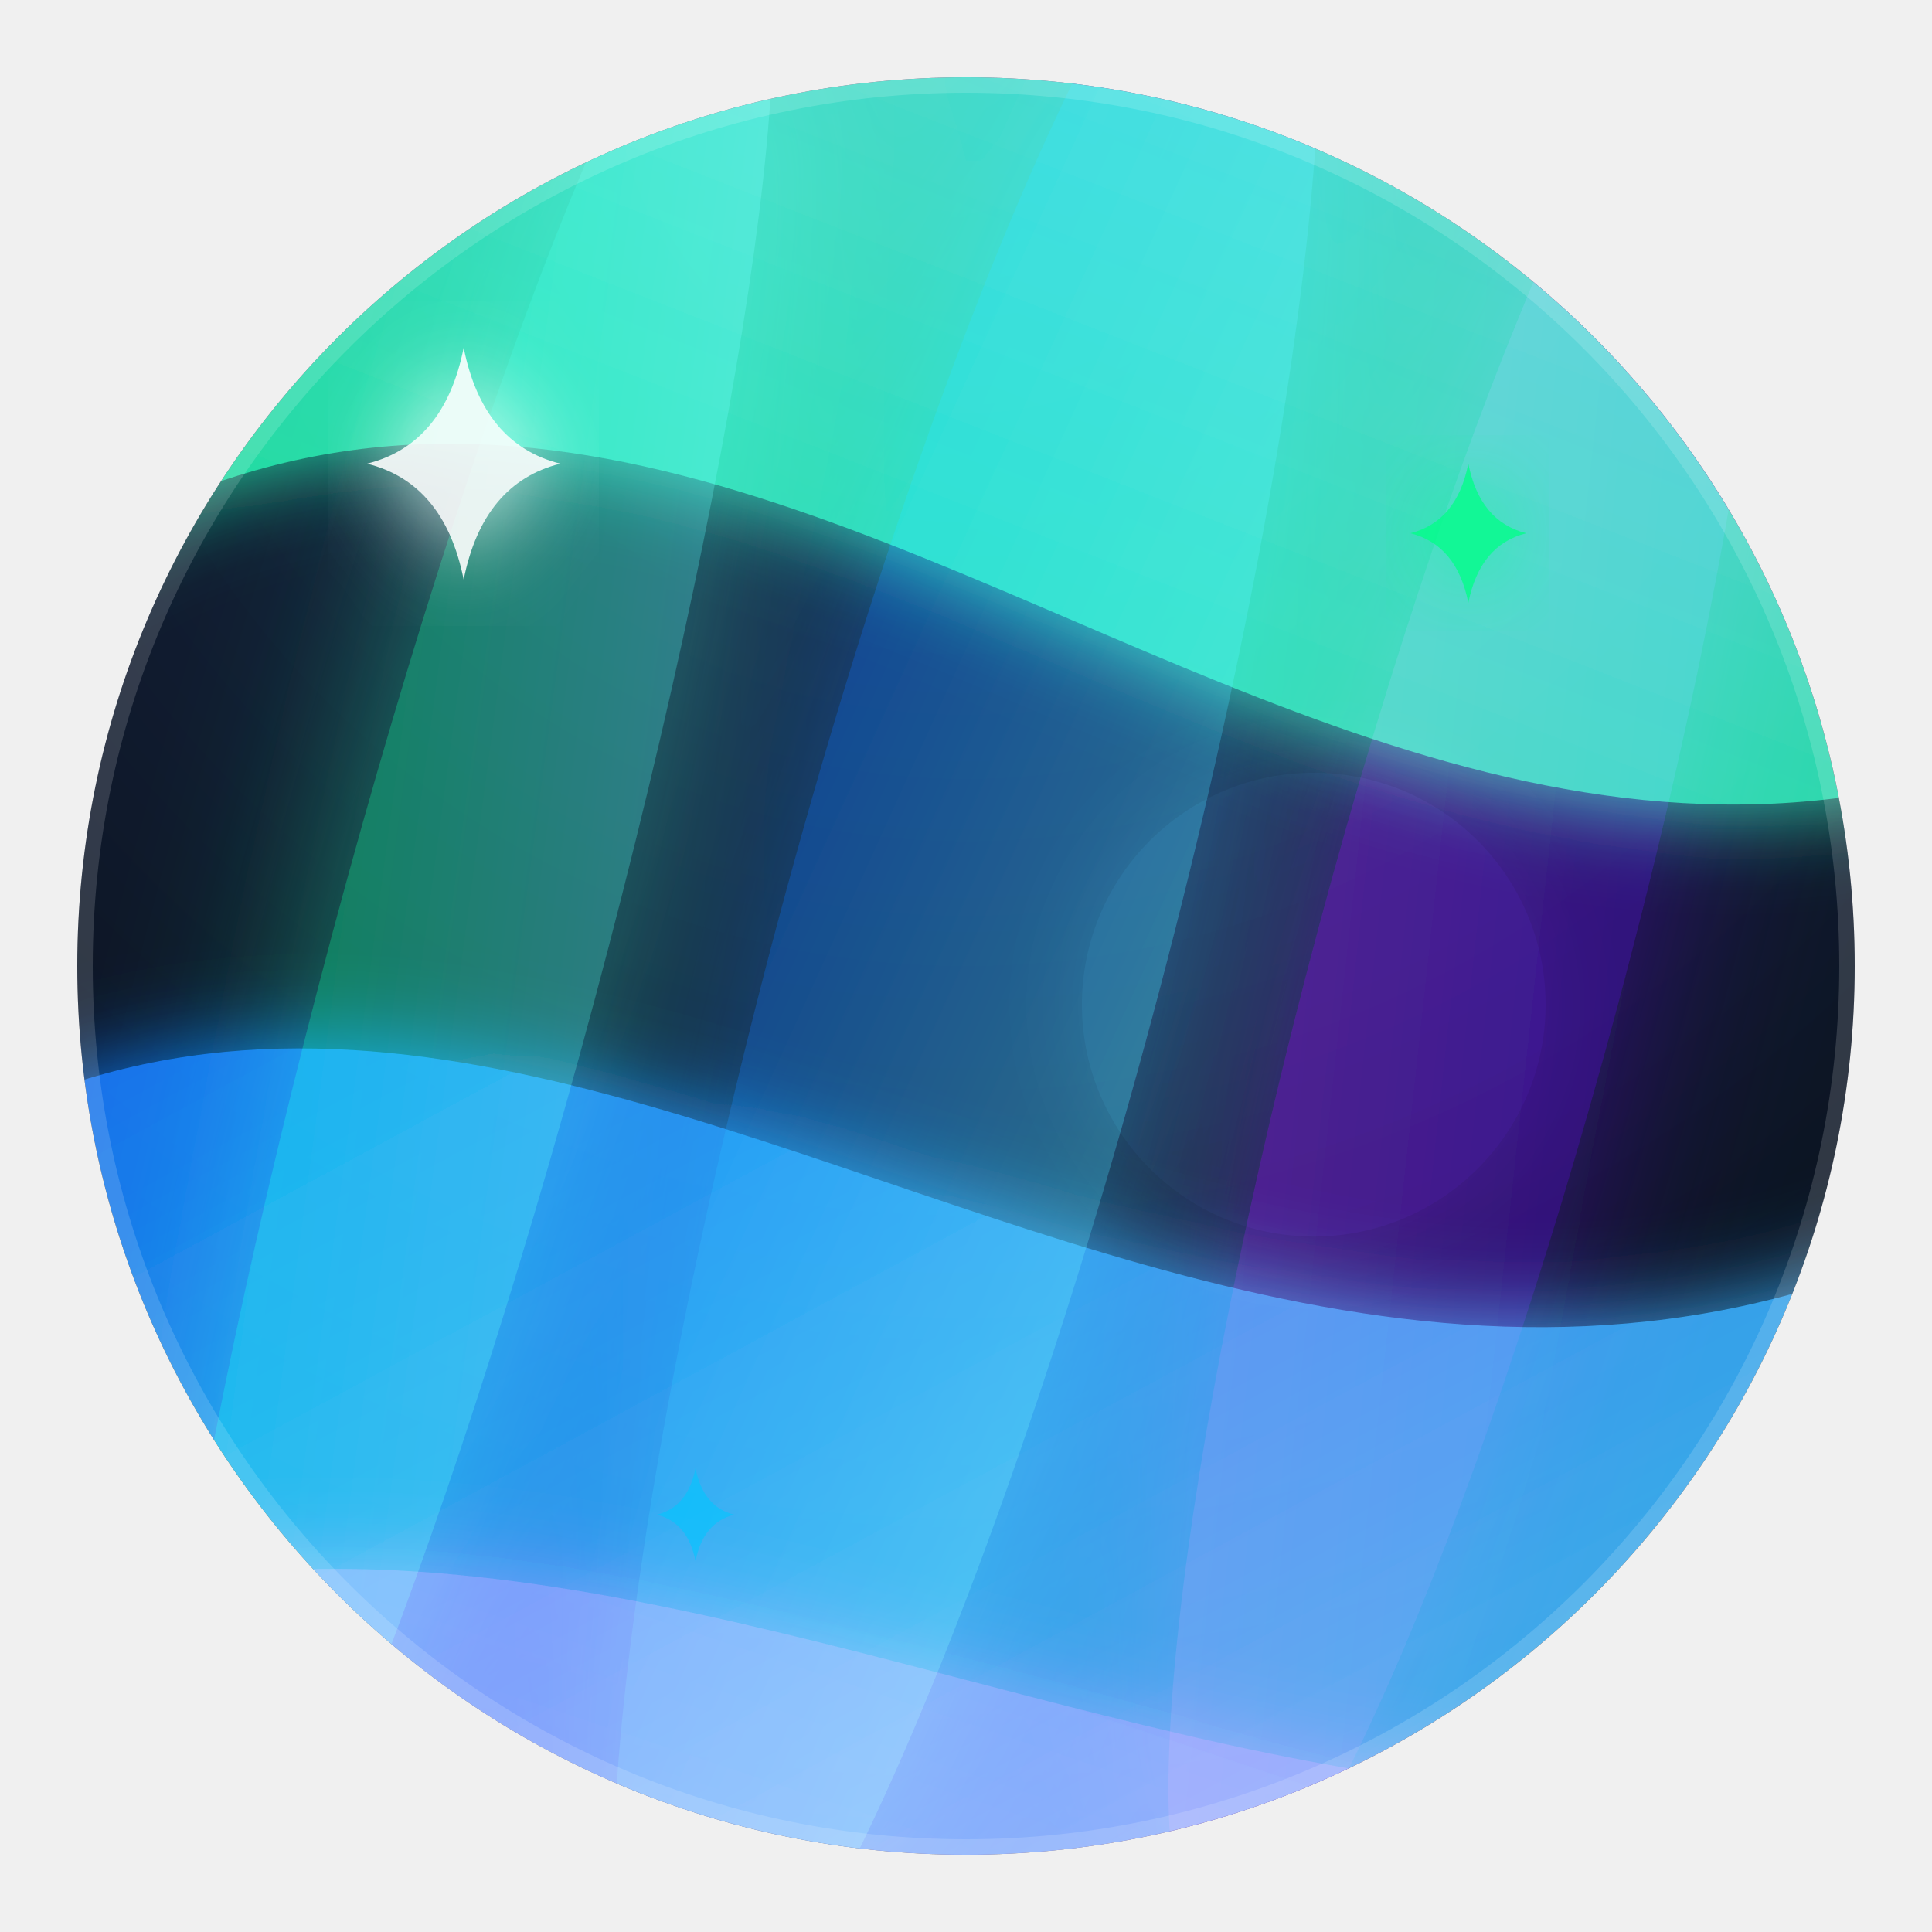
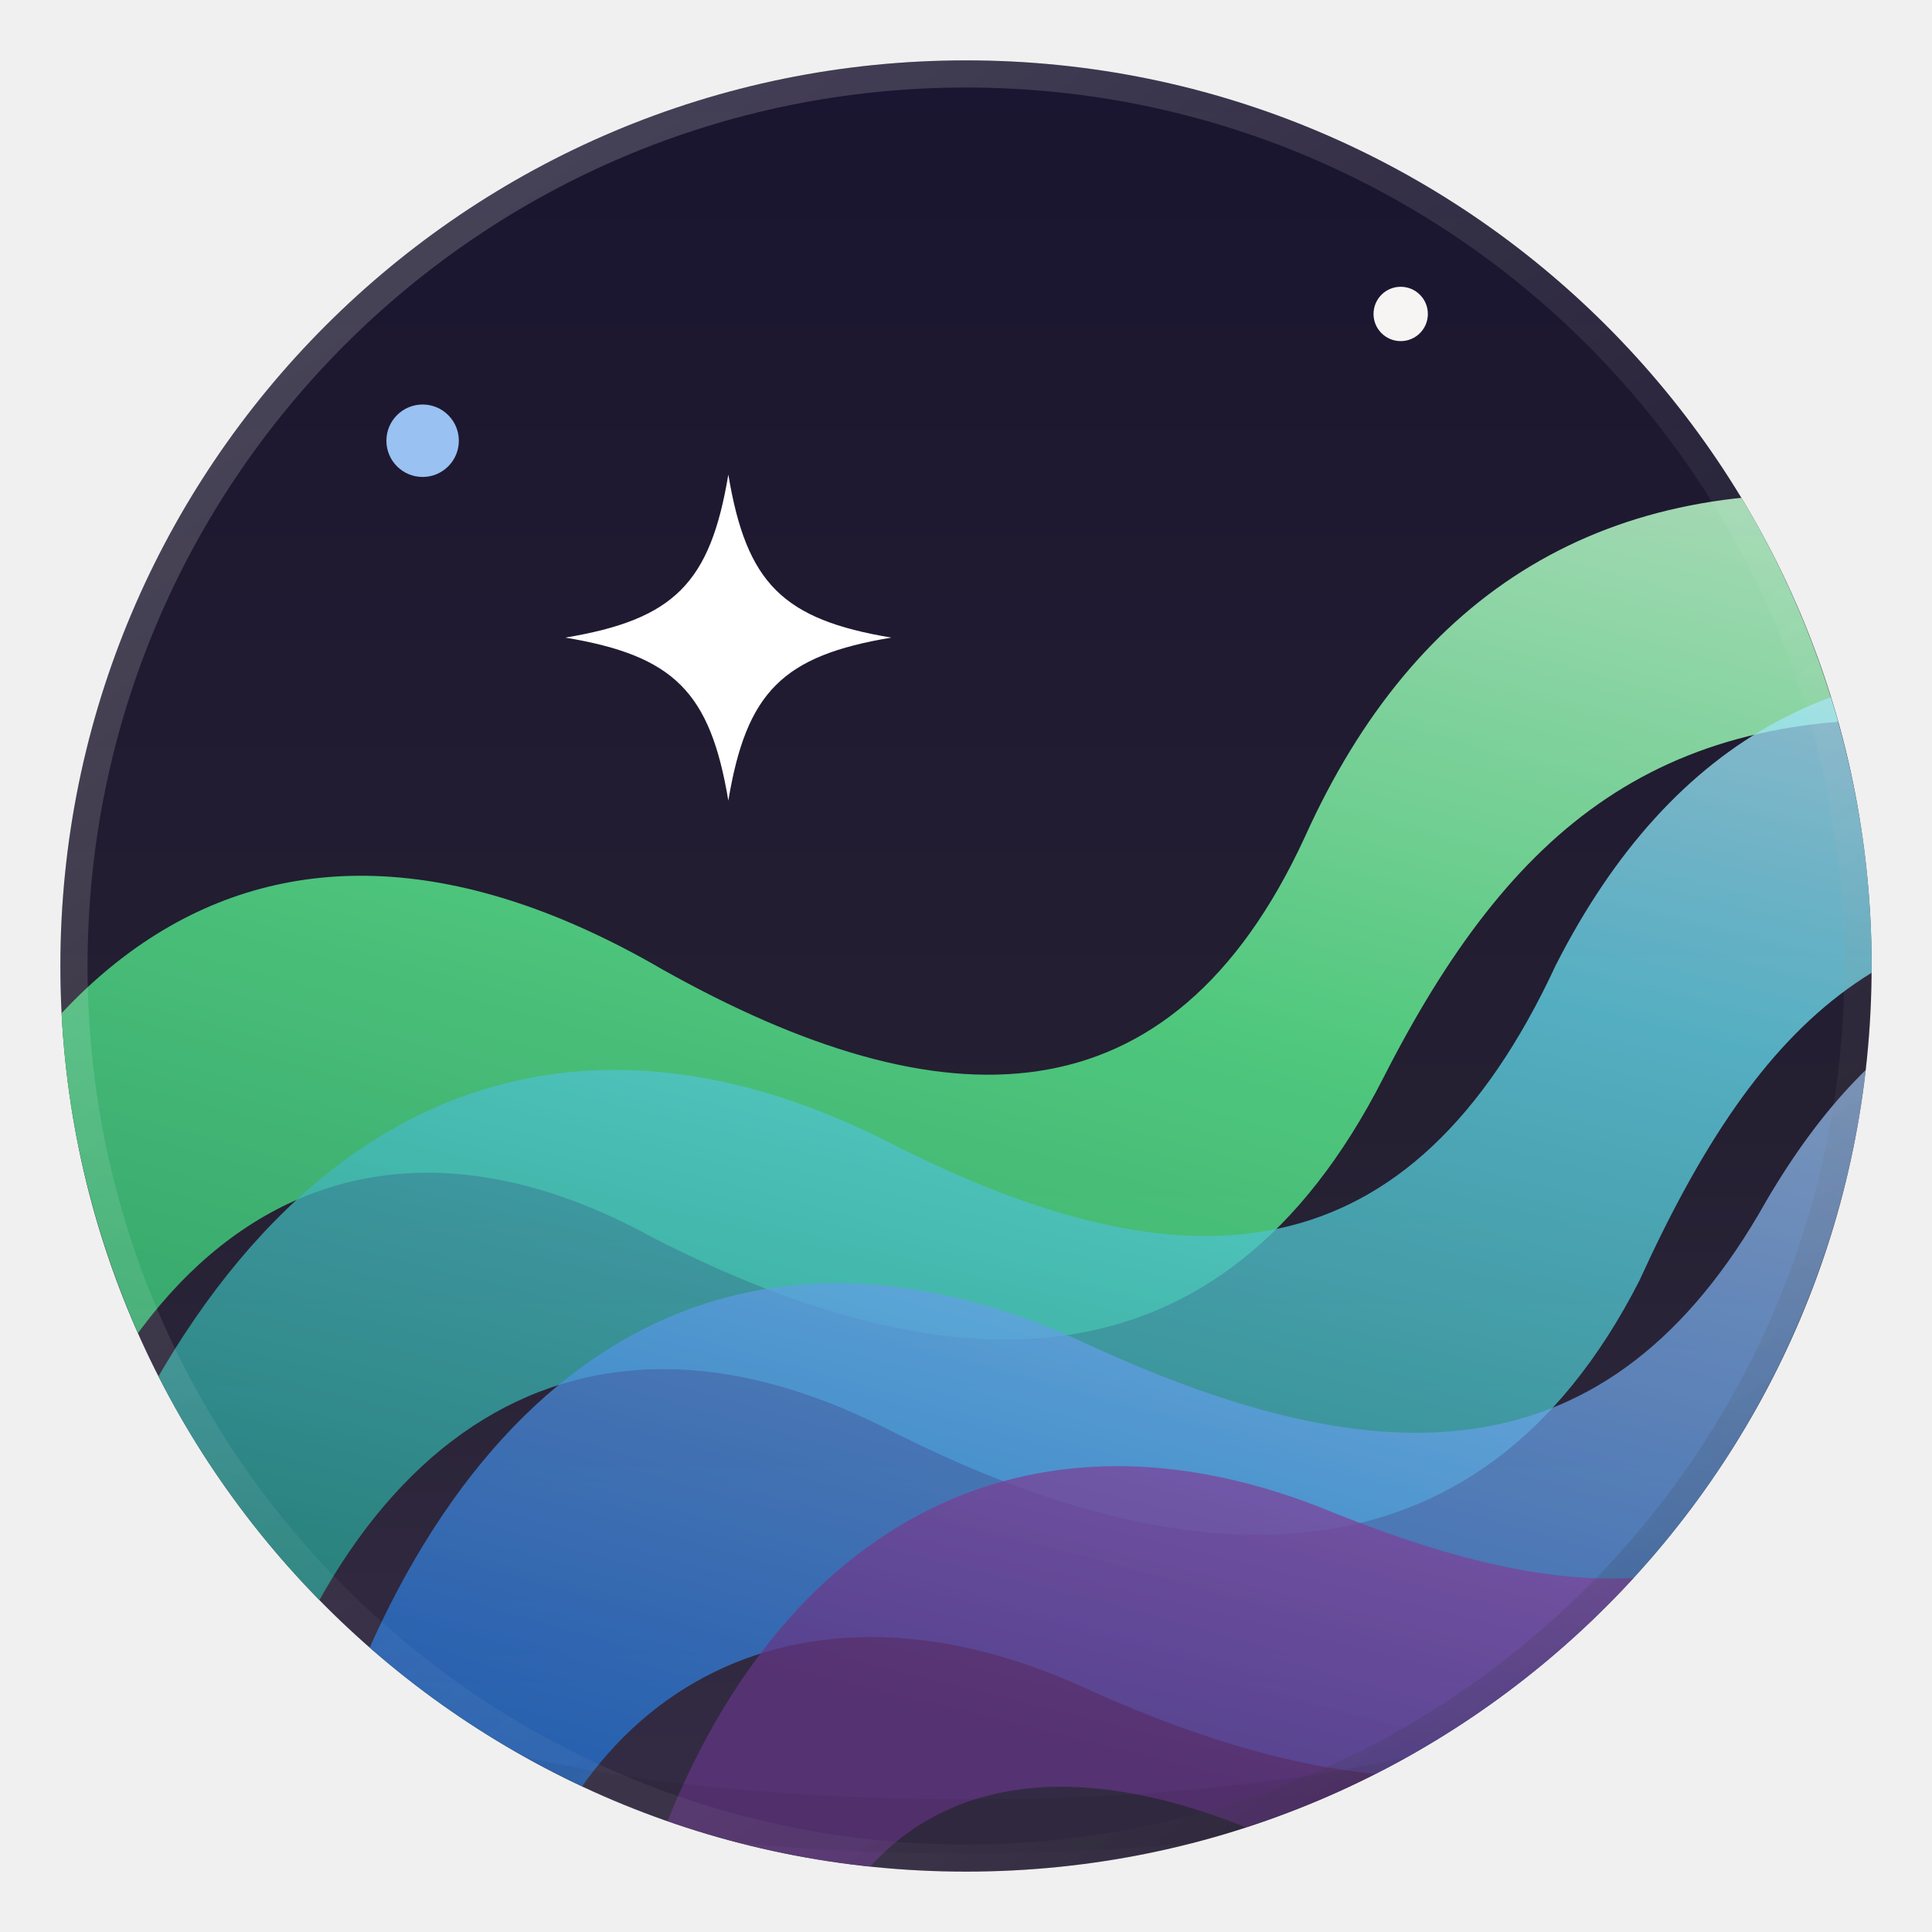
- <svg xmlns="http://www.w3.org/2000/svg" viewBox="0 0 500 500" width="100%" height="100%">
-   <defs>
-     <linearGradient id="aurora-green" x1="0%" y1="100%" x2="100%" y2="0%">
-       <stop offset="0%" stop-color="#00FF87" />
-       <stop offset="100%" stop-color="#60EFFF" />
+ <svg xmlns="http://www.w3.org/2000/svg" width="128" height="128" viewBox="0 0 128 128" version="1.1" id="svg30">
+   <defs id="defs21">
+     <linearGradient id="sky-top" x1="64" y1="10" x2="64" y2="104" gradientUnits="userSpaceOnUse">
+       <stop offset="0" stop-color="#1a1530" id="stop1" />
+       <stop offset="0.62" stop-color="#241f31" id="stop2" />
+       <stop offset="1" stop-color="#332b43" id="stop3" />
    </linearGradient>
-     <linearGradient id="aurora-cyan" x1="0%" y1="0%" x2="100%" y2="100%">
-       <stop offset="0%" stop-color="#0061FF" />
-       <stop offset="100%" stop-color="#60EFFF" />
+     <linearGradient id="front-profile" x1="64" y1="92" x2="64" y2="112" gradientUnits="userSpaceOnUse">
+       <stop offset="0" stop-color="#332b43" id="stop4" />
+       <stop offset="1" stop-color="#211b2f" id="stop5" />
    </linearGradient>
-     <linearGradient id="aurora-purple" x1="0%" y1="100%" x2="100%" y2="0%">
-       <stop offset="0%" stop-color="#8E2DE2" />
-       <stop offset="100%" stop-color="#4A00E0" />
+     <linearGradient id="rim-light" x1="30" y1="16" x2="98" y2="106" gradientUnits="userSpaceOnUse">
+       <stop offset="0" stop-color="#ffffff" stop-opacity="0.2" id="stop6" />
+       <stop offset="0.58" stop-color="#ffffff" stop-opacity="0.04" id="stop7" />
+       <stop offset="1" stop-color="#000000" stop-opacity="0.18" id="stop8" />
    </linearGradient>
-     <radialGradient id="night-sky" cx="50%" cy="0%" r="100%">
-       <stop offset="0%" stop-color="#1A2B4C" />
-       <stop offset="100%" stop-color="#080E17" />
-     </radialGradient>
-     <filter id="aurora-glow" x="-20%" y="-20%" width="140%" height="140%">
-       <feGaussianBlur stdDeviation="12" result="blur" />
-       <feComposite in="SourceGraphic" in2="blur" operator="over" />
-     </filter>
-     <filter id="aurora-glow-soft" x="-20%" y="-20%" width="140%" height="140%">
-       <feGaussianBlur stdDeviation="25" result="blur" />
-       <feComposite in="SourceGraphic" in2="blur" operator="over" />
-     </filter>
-     <clipPath id="logo-clip">
-       <circle cx="250" cy="250" r="230" />
+     <linearGradient id="green-band" x1="18" y1="96" x2="68" y2="20" gradientUnits="userSpaceOnUse">
+       <stop offset="0" stop-color="#26a269" id="stop9" />
+       <stop offset="0.62" stop-color="#57e389" id="stop10" />
+       <stop offset="1" stop-color="#b8f7c7" id="stop11" />
+     </linearGradient>
+     <linearGradient id="teal-band" x1="32" y1="102" x2="82" y2="22" gradientUnits="userSpaceOnUse">
+       <stop offset="0" stop-color="#1a8d7b" id="stop12" />
+       <stop offset="0.62" stop-color="#62d6ea" id="stop13" />
+       <stop offset="1" stop-color="#dcf0ff" id="stop14" />
+     </linearGradient>
+     <linearGradient id="blue-band" x1="44" y1="108" x2="96" y2="30" gradientUnits="userSpaceOnUse">
+       <stop offset="0" stop-color="#1c71d8" id="stop15" />
+       <stop offset="0.62" stop-color="#99c1f1" id="stop16" />
+       <stop offset="1" stop-color="#dcf0ff" id="stop17" />
+     </linearGradient>
+     <linearGradient id="violet-band" x1="58" y1="104" x2="104" y2="30" gradientUnits="userSpaceOnUse">
+       <stop offset="0" stop-color="#613583" id="stop18" />
+       <stop offset="0.62" stop-color="#c061cb" id="stop19" />
+       <stop offset="1" stop-color="#f2b7ef" id="stop20" />
+     </linearGradient>
+     <clipPath id="top-disc" clipPathUnits="userSpaceOnUse">
+       <circle cx="64" cy="60" r="50" id="circle20" />
+     </clipPath>
+     <clipPath id="object-silhouette" clipPathUnits="userSpaceOnUse">
+       <circle cx="64" cy="60" r="50" id="circle21" />
    </clipPath>
  </defs>
-   <circle cx="250" cy="250" r="230" fill="url(#night-sky)" />
-   <g clip-path="url(#logo-clip)">
-     <g opacity="0.45" filter="url(#aurora-glow-soft)">
-       <ellipse cx="120" cy="250" rx="35" ry="280" fill="url(#aurora-green)" transform="rotate(15 120 250)" />
-       <ellipse cx="250" cy="250" rx="50" ry="300" fill="url(#aurora-cyan)" transform="rotate(15 250 250)" />
-       <ellipse cx="380" cy="250" rx="40" ry="260" fill="url(#aurora-purple)" transform="rotate(15 380 250)" />
+   <g id="g30" transform="matrix(1.2,0,0,1.2,-12.8,-8)">
+     <g clip-path="url(#object-silhouette)" id="g28">
+       <circle cx="64" cy="60" r="50" fill="url(#sky-top)" id="circle22" style="fill:url(#sky-top)" />
+       <g clip-path="url(#top-disc)" transform="rotate(-18,64,60)" id="g26">
+         <path d="M -4,68 C 12,42 31,36 48,55 60,68 72,72 84,59 94,48 106,45 120,51 V 64 C 105,58 95,62 84,73 70,87 56,82 43,69 29,54 12,60 0,83 Z" fill="url(#green-band)" opacity="0.86" id="path22" style="fill:url(#green-band)" />
+         <path d="M 4,80 C 20,57 40,51 57,68 70,81 82,84 95,70 105,60 116,58 128,64 V 78 C 114,72 105,76 94,88 80,102 65,96 52,83 38,69 22,74 10,94 Z" fill="url(#teal-band)" opacity="0.78" id="path23" style="fill:url(#teal-band)" />
+         <path d="M 16,92 C 30,72 48,67 64,82 c 13,12 25,16 38,4 9,-8 18,-10 30,-4 v 14 c -13,-5 -22,-2 -32,8 -15,14 -30,7 -42,-4 -13,-12 -28,-9 -36,6 z" fill="url(#blue-band)" opacity="0.72" id="path24" style="fill:url(#blue-band)" />
+         <path d="m 32,102 c 12,-16 28,-19 42,-7 12,10 22,13 34,3 8,-6 16,-7 26,-2 v 16 c -12,-4 -20,-2 -28,4 -15,12 -30,4 -42,-6 -12,-10 -22,-7 -28,4 z" fill="url(#violet-band)" opacity="0.74" id="path25" style="fill:url(#violet-band)" />
+       </g>
+       <path d="m 16,98 c 10,7 27,12 48,12 21,0 38,-5 48,-12 v 8 c -11,4 -28,6 -48,6 -20,0 -37,-2 -48,-6 z" fill="url(#front-profile)" id="path27" style="fill:url(#front-profile)" />
+       <path d="m 26,99 c 10,5 23,7 38,7 15,0 28,-2 38,-7 v 3 c -11,5 -24,7 -38,7 -14,0 -27,-2 -38,-7 z" fill="#000000" opacity="0.06" id="path28" />
    </g>
-     <path d="M -50 200 C 180 -50, 350 350, 600 150 L 600 -50 L -50 -50 Z" fill="url(#aurora-green)" opacity="0.85" style="mix-blend-mode: screen;" filter="url(#aurora-glow)" />
-     <path d="M -50 320 C 150 150, 350 500, 600 250 L 600 600 L -50 600 Z" fill="url(#aurora-cyan)" opacity="0.9" style="mix-blend-mode: screen;" filter="url(#aurora-glow)" />
-     <path d="M -50 450 C 150 300, 400 600, 600 380 L 600 600 L -50 600 Z" fill="url(#aurora-purple)" opacity="0.95" style="mix-blend-mode: screen;" filter="url(#aurora-glow)" />
-     <circle cx="340" cy="260" r="60" fill="#FFFFFF" opacity="0.15" filter="url(#aurora-glow)" style="mix-blend-mode: overlay;" />
-     <path d="M 120 90 Q 125 115 145 120 Q 125 125 120 150 Q 115 125 95 120 Q 115 115 120 90 Z" fill="#FFF" opacity="0.9" filter="url(#aurora-glow)" />
-     <path d="M 380 120 Q 383 135 395 138 Q 383 141 380 156 Q 377 141 365 138 Q 377 135 380 120 Z" fill="#00FF87" opacity="0.8" filter="url(#aurora-glow)" />
-     <path d="M 180 380 Q 182 390 190 392 Q 182 394 180 404 Q 178 394 170 392 Q 178 390 180 380 Z" fill="#00C6FF" opacity="0.6" />
+     <g clip-path="url(#top-disc)" id="g29">
+       <circle cx="34" cy="31" r="2" fill="#99c1f1" id="circle28" />
+       <circle cx="88" cy="24" r="1.5" fill="#f6f5f4" id="circle29" />
+       <path d="m 50.878,32.869 c 1,6 3,8 9,9 -6,1 -8,3 -9,9 -1,-6 -3,-8 -9,-9 6,-1 8,-3 9,-9 z" fill="#ffffff" id="path29" />
+     </g>
+     <circle cx="64" cy="60" r="49.25" fill="none" stroke="url(#rim-light)" stroke-width="1.5" id="circle30" style="stroke:url(#rim-light)" />
  </g>
-   <circle cx="250" cy="250" r="228" fill="none" stroke="rgba(255,255,255,0.15)" stroke-width="4" />
</svg>
